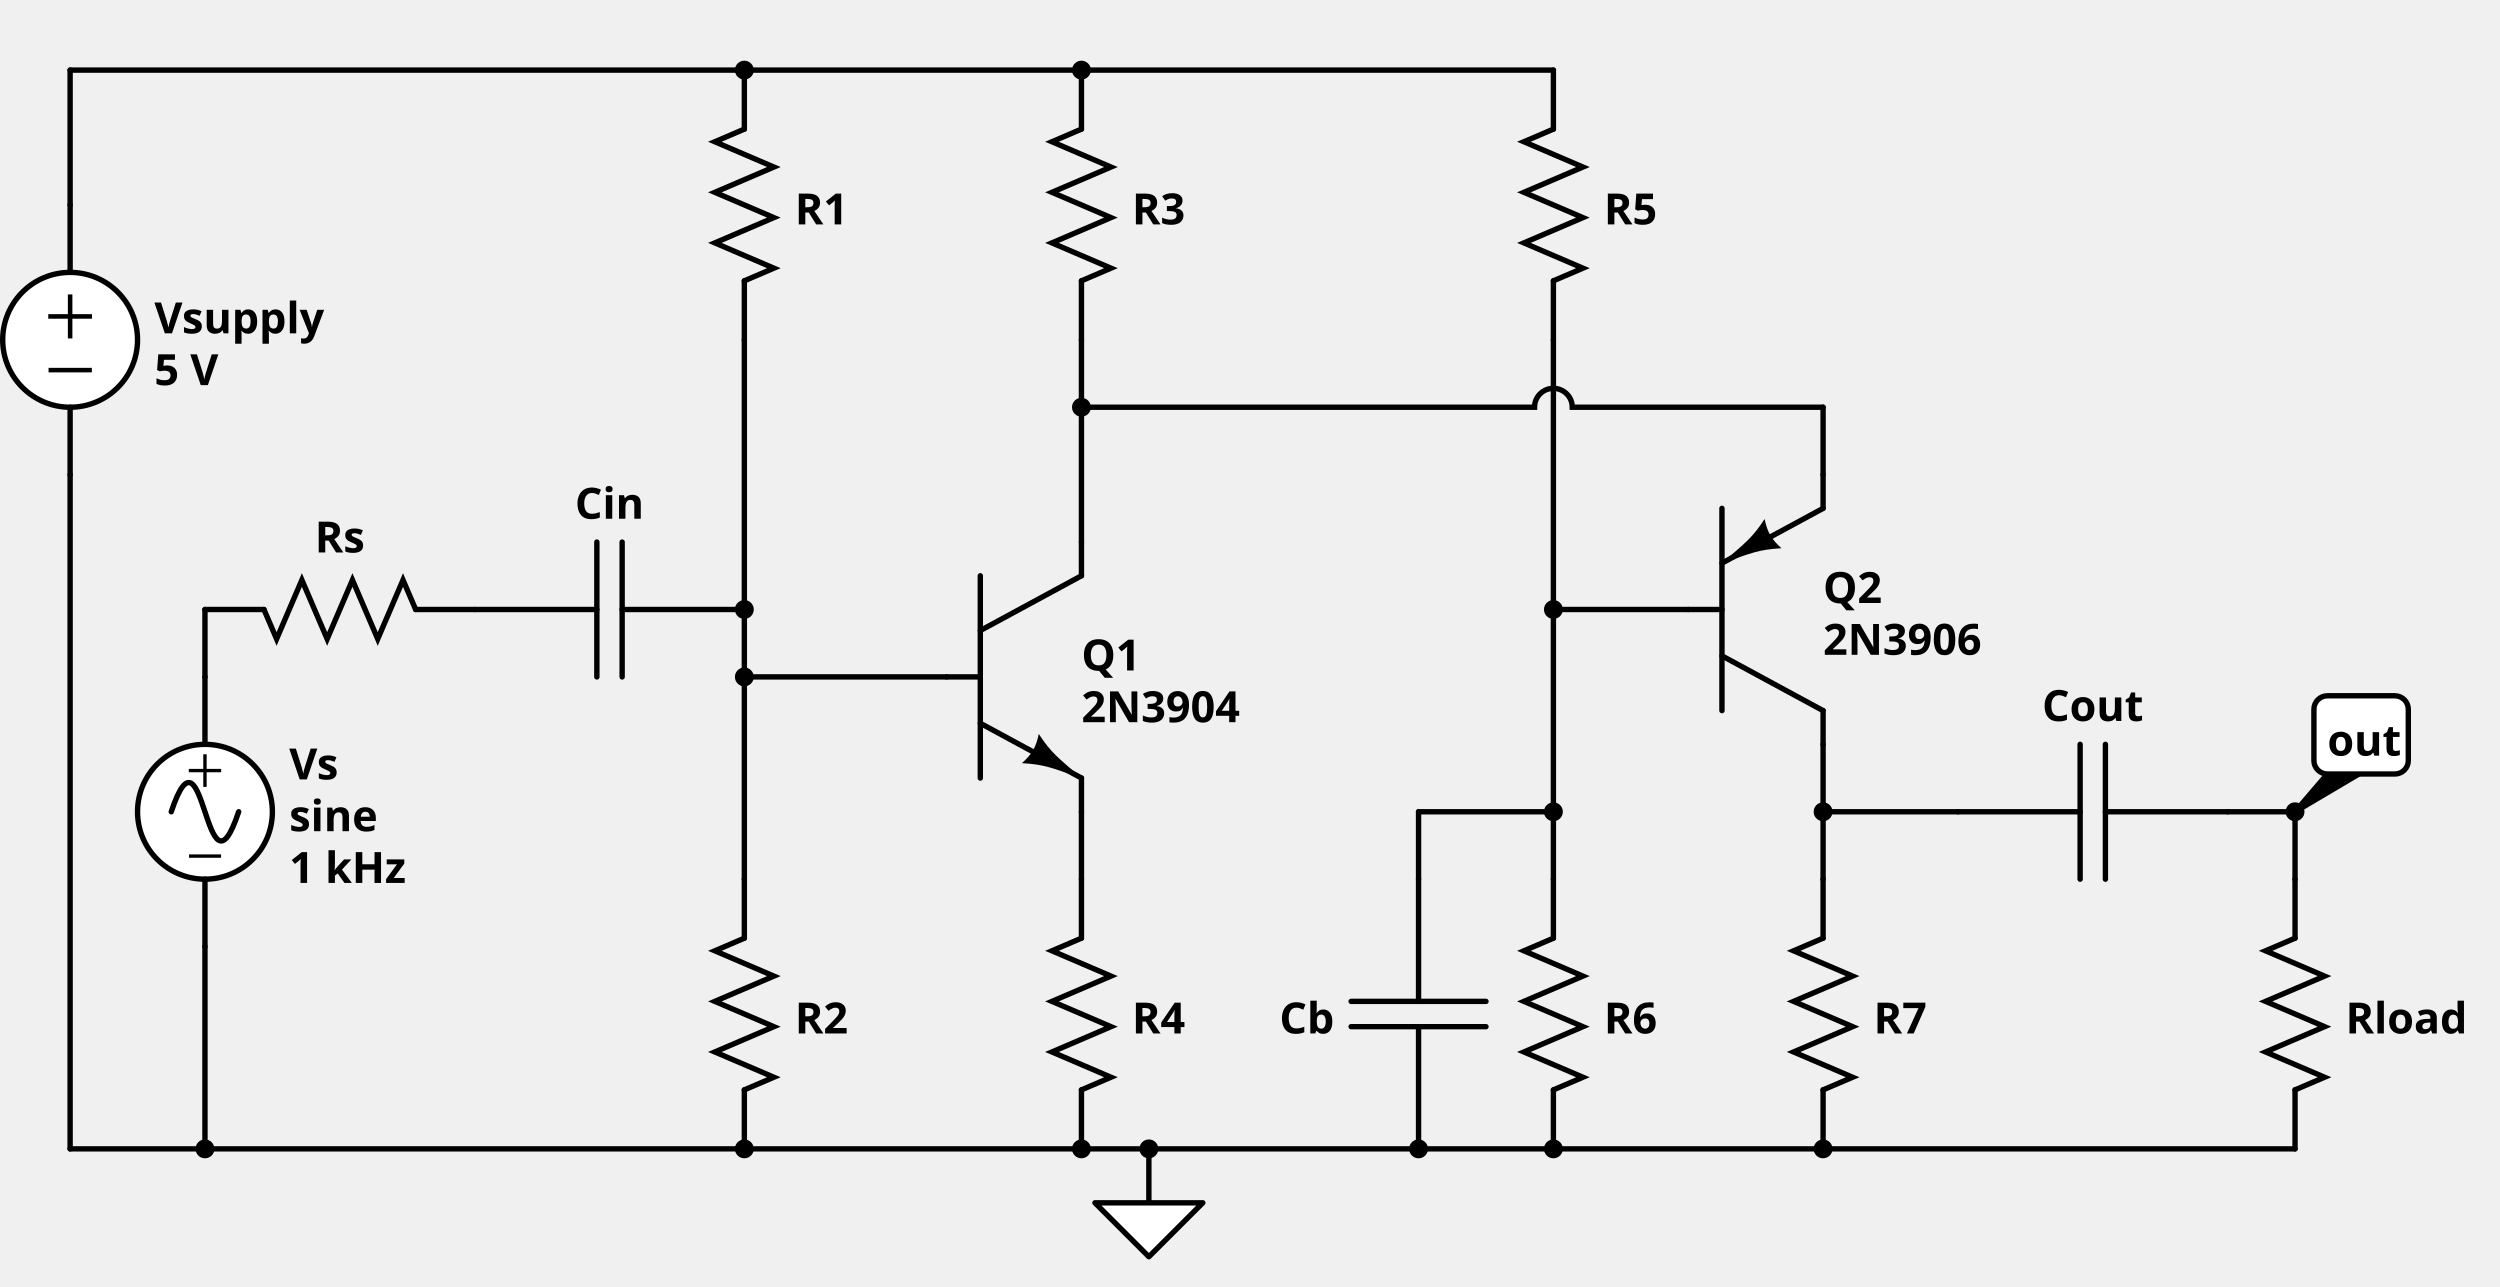
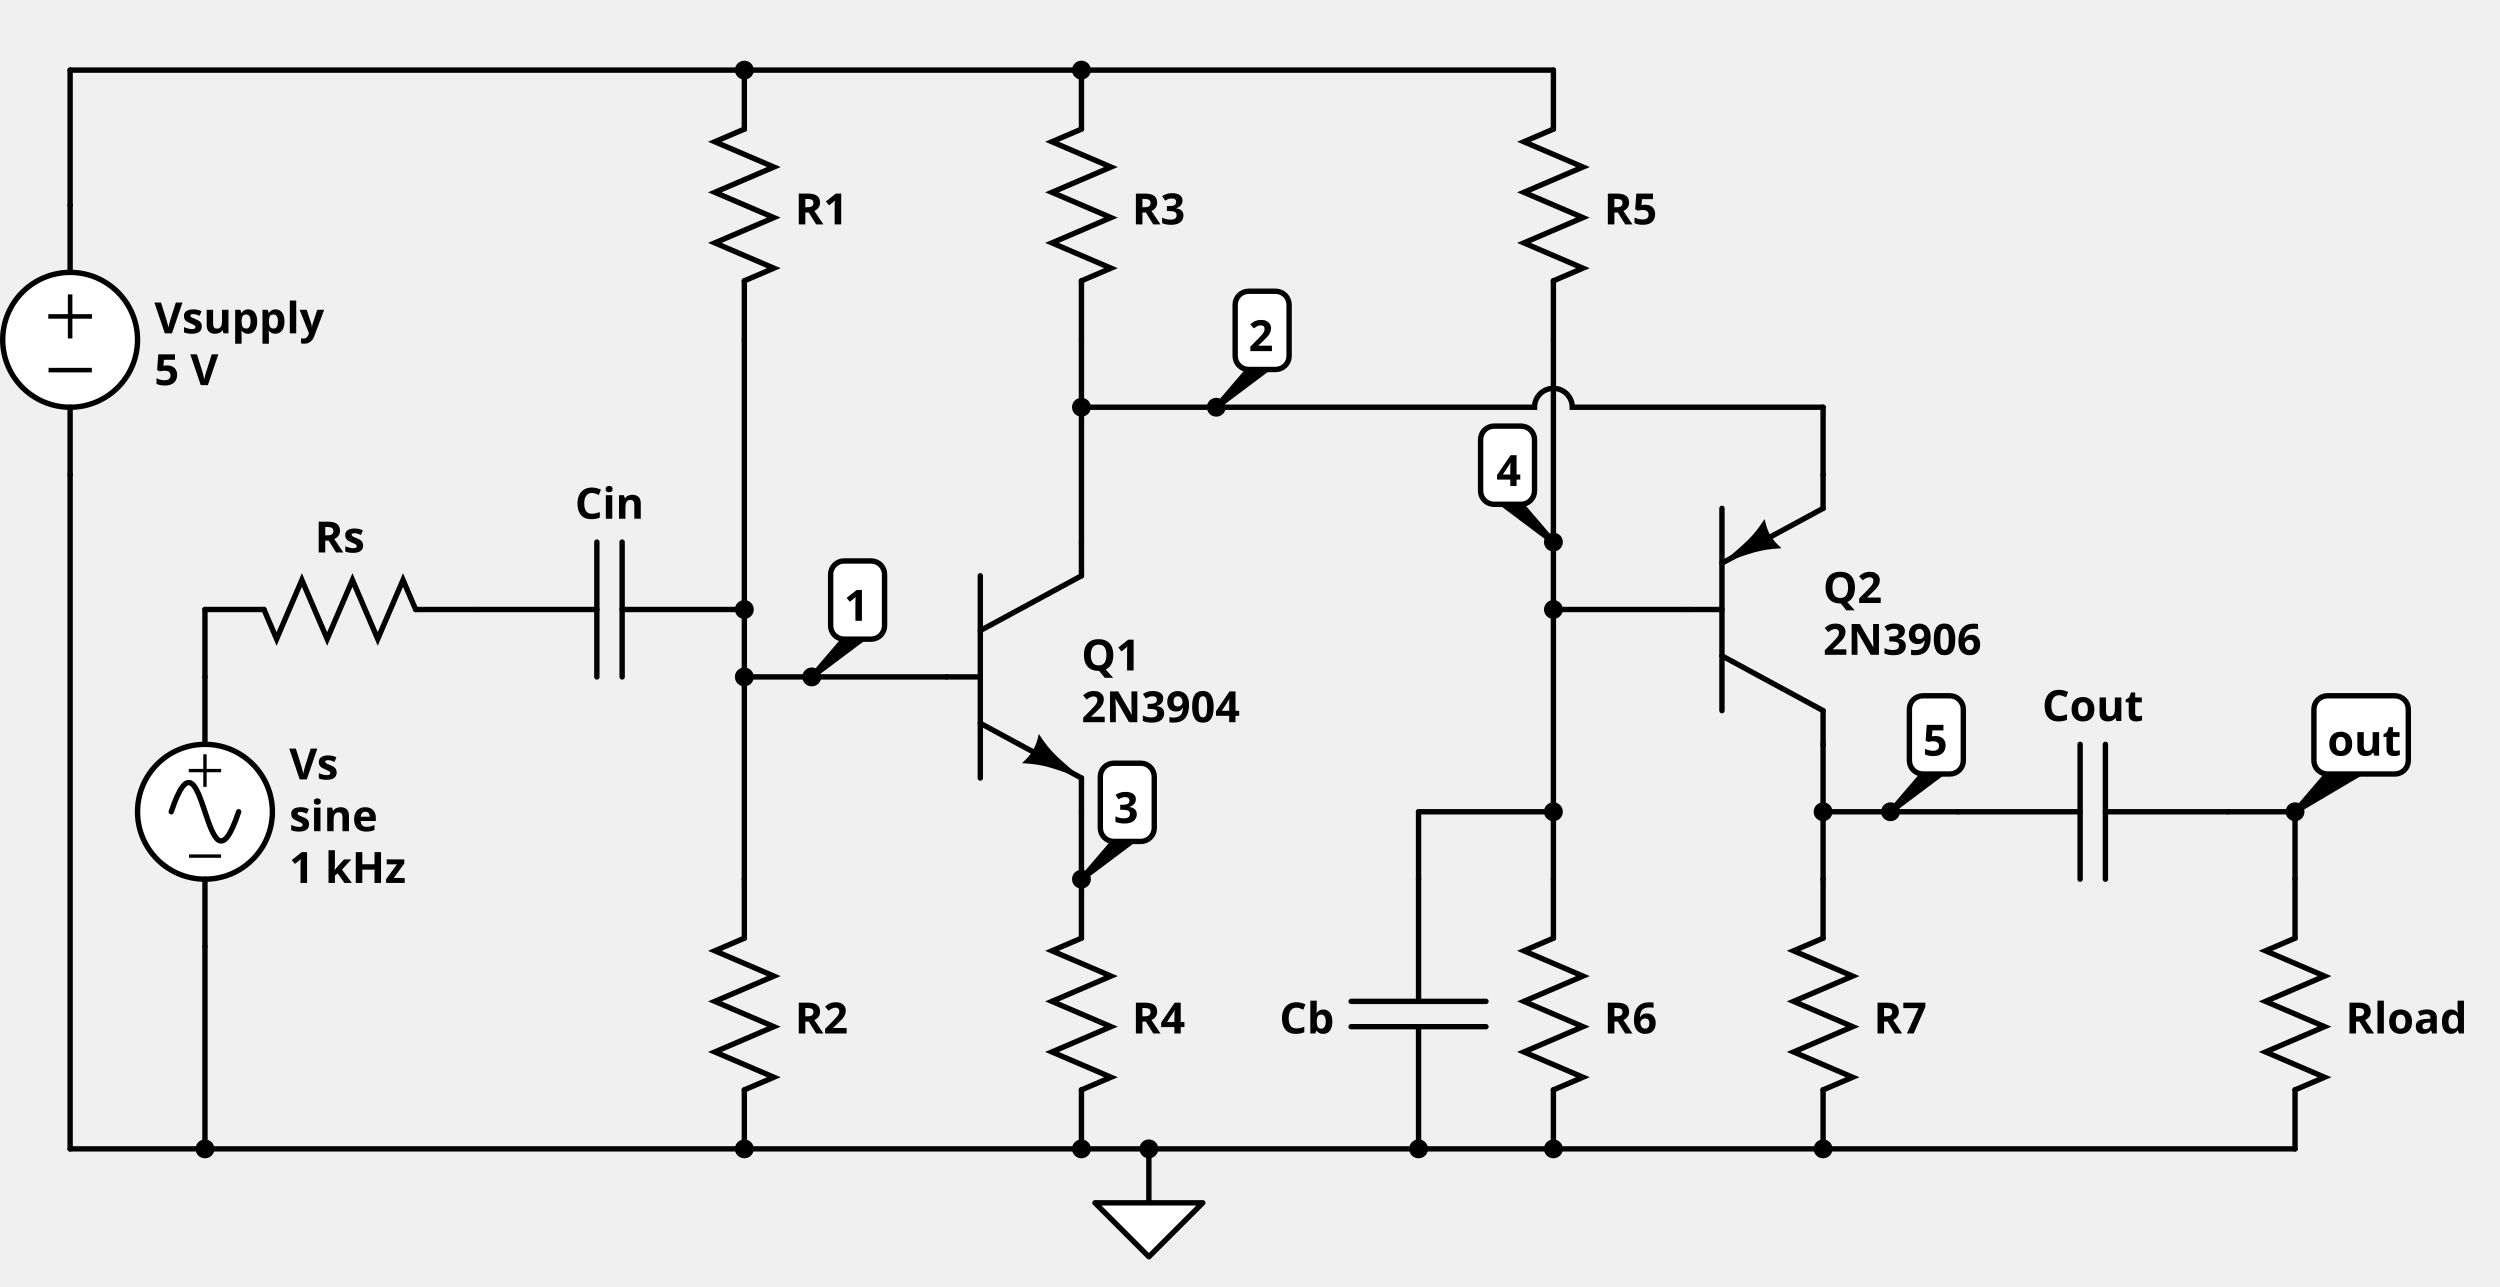
<svg xmlns="http://www.w3.org/2000/svg" width="927.0" height="477.0">
  <g transform="scale(0.927) matrix(1.078749,0,0,1.078749,-2156.419,-1239.482)">
+     <path style="stroke-linejoin: round;" fill="#000000" stroke="#000000" d="M0,50L12,36L18.667,36Z" stroke-width="2" stroke-linejoin="round" transform="translate(2400,1425)" />
+     <path style="stroke-linejoin: round;" fill="#000000" stroke="#000000" d="M0,50L12,36L18.667,36Z" stroke-width="2" stroke-linejoin="round" transform="translate(2700,1400)" />
+     <path style="stroke-linejoin: round;" fill="#000000" stroke="#000000" d="M0,50L12,36L18.667,36Z" stroke-width="2" stroke-linejoin="round" transform="matrix(-1,0,0,1,2575,1300)" />
+     <path style="stroke-linejoin: round;" fill="#000000" stroke="#000000" d="M0,50L12,36L18.667,36Z" stroke-width="2" stroke-linejoin="round" transform="translate(2450,1250)" />
+     <path style="stroke-linejoin: round;" fill="#000000" stroke="#000000" d="M0,50L12,36L18.667,36Z" stroke-width="2" stroke-linejoin="round" transform="translate(2300,1350)" />
    <rect x="2000" y="1150" width="925" height="475" r="0" rx="0" ry="0" fill="none" stroke="none" style="stroke-opacity: 0;" />
    <path style="stroke-linejoin: round;" fill="#000000" stroke="#000000" d="M0,50L12,36L23.667,36Z" stroke-width="2" stroke-linejoin="round" transform="translate(2850,1400)" />
    <path style="stroke-linecap: round; stroke-miterlimit: 6;" fill="none" stroke="#000000" d="M0,50L12.5,50" stroke-width="2" stroke-linecap="round" stroke-miterlimit="6" transform="translate(2350,1350)" />
    <path style="stroke-linecap: round; stroke-miterlimit: 6;" fill="none" stroke="#000000" d="M12.5,87.5L12.5,12.5" stroke-width="2" stroke-linecap="round" stroke-miterlimit="6" transform="translate(2350,1350)" />
    <path style="stroke-linecap: round; stroke-miterlimit: 6;" fill="none" stroke="#000000" d="M12.5,32.812L50,12.5" stroke-width="2" stroke-linecap="round" stroke-miterlimit="6" transform="translate(2350,1350)" />
    <path style="stroke-linecap: round; stroke-miterlimit: 6;" fill="none" stroke="#000000" d="M50,0L50,12.5" stroke-width="2" stroke-linecap="round" stroke-miterlimit="6" transform="translate(2350,1350)" />
    <path style="stroke-linecap: round; stroke-miterlimit: 6;" fill="none" stroke="#000000" d="M12.5,67.188L50,87.5" stroke-width="2" stroke-linecap="round" stroke-miterlimit="6" transform="translate(2350,1350)" />
    <path style="stroke-linecap: round; stroke-miterlimit: 6;" fill="none" stroke="#000000" d="M50,100L50,87.5" stroke-width="2" stroke-linecap="round" stroke-miterlimit="6" transform="translate(2350,1350)" />
    <path fill="#000000" stroke="none" d="M27.931,81.975C36.65,82.498,38.679,83.671,50,87.5C41.023,79.61,38.994,78.44,34.181,71.15C33.19,75.99,31.627,78.698,27.931,81.975" transform="translate(2350,1350)" />
    <text style="font-family: 'Noto Sans',Tahoma,Verdana,Arial,sans-serif; font-size: 16px; font-weight: bold; text-anchor: start; font-stretch: extra-condensed;" x="0" y="0" text-anchor="start" stroke="none" fill="#000000" transform="translate(2400,1400)">
      <tspan dy="-2.4">Q1</tspan>
      <tspan dy="19.2" x="0">2N3904</tspan>
    </text>
    <path style="stroke-linecap: round; stroke-miterlimit: 6;" fill="none" stroke="#000000" d="M0,50L12.5,50" stroke-width="2" stroke-linecap="round" stroke-miterlimit="6" transform="translate(2625,1325)" />
    <path style="stroke-linecap: round; stroke-miterlimit: 6;" fill="none" stroke="#000000" d="M12.5,87.5L12.5,12.5" stroke-width="2" stroke-linecap="round" stroke-miterlimit="6" transform="translate(2625,1325)" />
    <path style="stroke-linecap: round; stroke-miterlimit: 6;" fill="none" stroke="#000000" d="M12.5,32.812L50,12.5" stroke-width="2" stroke-linecap="round" stroke-miterlimit="6" transform="translate(2625,1325)" />
    <path style="stroke-linecap: round; stroke-miterlimit: 6;" fill="none" stroke="#000000" d="M50,0L50,12.5" stroke-width="2" stroke-linecap="round" stroke-miterlimit="6" transform="translate(2625,1325)" />
    <path style="stroke-linecap: round; stroke-miterlimit: 6;" fill="none" stroke="#000000" d="M12.5,67.188L50,87.5" stroke-width="2" stroke-linecap="round" stroke-miterlimit="6" transform="translate(2625,1325)" />
    <path style="stroke-linecap: round; stroke-miterlimit: 6;" fill="none" stroke="#000000" d="M50,100L50,87.5" stroke-width="2" stroke-linecap="round" stroke-miterlimit="6" transform="translate(2625,1325)" />
    <path fill="#000000" stroke="none" d="M28.319,16.462C23.506,23.752,21.477,24.923,12.5,32.812C23.821,28.983,25.85,27.81,34.569,27.287C30.873,24.01,29.31,21.302,28.319,16.462" transform="translate(2625,1325)" />
    <text style="font-family: 'Noto Sans',Tahoma,Verdana,Arial,sans-serif; font-size: 16px; font-weight: bold; text-anchor: start; font-stretch: extra-condensed;" x="0" y="0" text-anchor="start" stroke="none" fill="#000000" transform="translate(2675,1375)">
      <tspan dy="-2.4">Q2</tspan>
      <tspan dy="19.2" x="0">2N3906</tspan>
    </text>
    <path style="stroke-linecap: round;" fill="none" stroke="#000000" d="M 2400 1300 L 2400 1350" stroke-width="2" stroke-linecap="round" class="cl_wire" />
    <path style="stroke-linecap: round;" fill="none" stroke="#000000" d="M 2400 1300 L 2568 1300 A 7 7 0 1 1 2582 1300 L 2675 1300" stroke-width="2" stroke-linecap="round" class="cl_wire" />
    <path style="stroke-linecap: round;" fill="none" stroke="#000000" d="M 2675 1300 L 2675 1325" stroke-width="2" stroke-linecap="round" class="cl_wire" />
    <path style="stroke-linecap: round; stroke-miterlimit: 6;" fill="none" stroke="#000000" d="M25,21.875L25,0" stroke-width="2" stroke-linecap="round" stroke-miterlimit="6" transform="translate(2375,1175)" />
    <path style="stroke-linecap: round; stroke-miterlimit: 6;" fill="none" stroke="#000000" d="M25,78.125L25,100" stroke-width="2" stroke-linecap="round" stroke-miterlimit="6" transform="translate(2375,1175)" />
    <path style="stroke-linecap: round; stroke-miterlimit: 6;" fill="none" stroke="#000000" d="M25,21.875L14.063,26.562L35.937,35.937L14.063,45.312L35.937,54.688L14.063,64.063L35.937,73.438L25,78.125" stroke-width="2" stroke-linecap="round" stroke-miterlimit="6" transform="translate(2375,1175)" />
    <text style="font-family: 'Noto Sans',Tahoma,Verdana,Arial,sans-serif; font-size: 16px; font-weight: bold; text-anchor: start; font-stretch: extra-condensed;" x="0" y="0" text-anchor="start" stroke="none" fill="#000000" transform="translate(2418.75,1225)">
      <tspan dy="7.2">R3</tspan>
    </text>
    <path style="stroke-linecap: round; stroke-miterlimit: 6;" fill="none" stroke="#000000" d="M25,21.875L25,0" stroke-width="2" stroke-linecap="round" stroke-miterlimit="6" transform="translate(2650,1475)" />
    <path style="stroke-linecap: round; stroke-miterlimit: 6;" fill="none" stroke="#000000" d="M25,78.125L25,100" stroke-width="2" stroke-linecap="round" stroke-miterlimit="6" transform="translate(2650,1475)" />
    <path style="stroke-linecap: round; stroke-miterlimit: 6;" fill="none" stroke="#000000" d="M25,21.875L14.063,26.562L35.937,35.937L14.063,45.312L35.937,54.688L14.063,64.063L35.937,73.438L25,78.125" stroke-width="2" stroke-linecap="round" stroke-miterlimit="6" transform="translate(2650,1475)" />
    <text style="font-family: 'Noto Sans',Tahoma,Verdana,Arial,sans-serif; font-size: 16px; font-weight: bold; text-anchor: start; font-stretch: extra-condensed;" x="0" y="0" text-anchor="start" stroke="none" fill="#000000" transform="translate(2693.75,1525)">
      <tspan dy="7.2">R7</tspan>
    </text>
    <path style="stroke-linecap: round; stroke-miterlimit: 6;" fill="none" stroke="#000000" d="M25,21.875L25,0" stroke-width="2" stroke-linecap="round" stroke-miterlimit="6" transform="translate(2375,1475)" />
    <path style="stroke-linecap: round; stroke-miterlimit: 6;" fill="none" stroke="#000000" d="M25,78.125L25,100" stroke-width="2" stroke-linecap="round" stroke-miterlimit="6" transform="translate(2375,1475)" />
    <path style="stroke-linecap: round; stroke-miterlimit: 6;" fill="none" stroke="#000000" d="M25,21.875L14.063,26.562L35.937,35.937L14.063,45.312L35.937,54.688L14.063,64.063L35.937,73.438L25,78.125" stroke-width="2" stroke-linecap="round" stroke-miterlimit="6" transform="translate(2375,1475)" />
    <text style="font-family: 'Noto Sans',Tahoma,Verdana,Arial,sans-serif; font-size: 16px; font-weight: bold; text-anchor: start; font-stretch: extra-condensed;" x="0" y="0" text-anchor="start" stroke="none" fill="#000000" transform="translate(2418.75,1525)">
      <tspan dy="7.2">R4</tspan>
    </text>
    <path style="stroke-linecap: round;" fill="none" stroke="#000000" d="M 2675 1425 L 2675 1475" stroke-width="2" stroke-linecap="round" class="cl_wire" />
    <path style="stroke-linecap: round; stroke-miterlimit: 6;" fill="none" stroke="#000000" d="M25,20L25,0" stroke-width="2" stroke-linecap="round" stroke-miterlimit="6" transform="translate(2400,1575)" />
    <path style="stroke-linecap: round; stroke-linejoin: round; stroke-miterlimit: 6;" fill="#ffffff" stroke="#000000" d="M5,20L25,40L45,20Z" stroke-width="2" stroke-linecap="round" stroke-linejoin="round" stroke-miterlimit="6" transform="translate(2400,1575)" />
    <path style="stroke-linecap: round;" fill="none" stroke="#000000" d="M 2400 1275 L 2400 1300" stroke-width="2" stroke-linecap="round" class="cl_wire" />
    <path style="stroke-linecap: round; stroke-miterlimit: 6;" fill="#ffffff" stroke="#000000" d="M50,50C50,36.194,38.806,25,25,25C11.194,25,0,36.194,0,50C0,63.806,11.194,75,25,75C38.806,75,50,63.806,50,50" stroke-width="2" stroke-linecap="round" stroke-miterlimit="6" transform="translate(2000,1225)" />
    <path style="stroke-linecap: round; stroke-miterlimit: 6;" fill="none" stroke="#000000" d="M25,0L25,25" stroke-width="2" stroke-linecap="round" stroke-miterlimit="6" transform="translate(2000,1225)" />
    <path style="stroke-linecap: round; stroke-miterlimit: 6;" fill="none" stroke="#000000" d="M25,100L25,75" stroke-width="2" stroke-linecap="round" stroke-miterlimit="6" transform="translate(2000,1225)" />
    <path style="font-size: 15px; font-weight: normal;" fill="#000000" stroke="none" d="M25.842,33.168L24.158,33.168L24.158,40.488L16.899,40.488L16.899,42.173L24.158,42.173L24.158,49.493L25.842,49.493L25.842,42.173L33.101,42.173L33.101,40.488L25.842,40.488L25.842,33.168" font-size="15px" font-weight="normal" transform="translate(2000,1225)" />
    <path style="font-size: 15px; font-weight: normal;" fill="#000000" stroke="none" d="M17.006,60.394L17.006,62.078L33.055,62.078L33.055,60.394L17.006,60.394" font-size="15px" font-weight="normal" transform="translate(2000,1225)" />
    <text style="font-family: 'Noto Sans',Tahoma,Verdana,Arial,sans-serif; font-size: 16px; font-weight: bold; text-anchor: start; font-stretch: extra-condensed;" x="0" y="0" text-anchor="start" stroke="none" fill="#000000" transform="translate(2056.25,1275)">
      <tspan dy="-2.4">Vsupply</tspan>
      <tspan dy="19.2" x="0">5 V</tspan>
    </text>
    <path style="stroke-linecap: round;" fill="none" stroke="#000000" d="M 2025 1325 L 2025 1575" stroke-width="2" stroke-linecap="round" class="cl_wire" />
    <path style="stroke-linecap: round; stroke-miterlimit: 6;" fill="#ffffff" stroke="#000000" d="M50,50C50,36.194,38.807,25,25,25C11.193,25,0,36.194,0,50C0,63.806,11.193,75,25,75C38.807,75,50,63.806,50,50" stroke-width="2" stroke-linecap="round" stroke-miterlimit="6" transform="translate(2050,1400)" />
    <path style="stroke-linecap: round; stroke-miterlimit: 6;" fill="none" stroke="#000000" d="M25,0L25,25" stroke-width="2" stroke-linecap="round" stroke-miterlimit="6" transform="translate(2050,1400)" />
    <path style="stroke-linecap: round; stroke-miterlimit: 6;" fill="none" stroke="#000000" d="M25,100L25,75" stroke-width="2" stroke-linecap="round" stroke-miterlimit="6" transform="translate(2050,1400)" />
    <path style="stroke-linecap: round; stroke-miterlimit: 6;" fill="none" stroke="#000000" d="M37.5,50C25,87.5,25,12.5,12.5,50" stroke-width="2" stroke-linecap="round" stroke-miterlimit="6" transform="translate(2050,1400)" />
    <path style="font-size: 15px; font-weight: normal;" fill="#000000" stroke="none" d="M25.624,28.684L24.376,28.684L24.376,34.106L19,34.106L19,35.354L24.376,35.354L24.376,40.775L25.624,40.775L25.624,35.354L31,35.354L31,34.106L25.624,34.106L25.624,28.684" font-size="15px" font-weight="normal" transform="translate(2050,1400)" />
    <path style="font-size: 15px; font-weight: normal;" fill="#000000" stroke="none" d="M19.079,65.811L19.079,67.059L30.966,67.059L30.966,65.811L19.079,65.811" font-size="15px" font-weight="normal" transform="translate(2050,1400)" />
    <text style="font-family: 'Noto Sans',Tahoma,Verdana,Arial,sans-serif; font-size: 16px; font-weight: bold; text-anchor: start; font-stretch: extra-condensed;" x="0" y="0" text-anchor="start" stroke="none" fill="#000000" transform="translate(2106.25,1450)">
      <tspan dy="-12">Vs</tspan>
      <tspan dy="19.2" x="0">sine</tspan>
      <tspan dy="19.2" x="0">1 kHz</tspan>
    </text>
    <path style="stroke-linecap: round; stroke-miterlimit: 6;" fill="none" stroke="#000000" d="M25,21.875L25,0" stroke-width="2" stroke-linecap="round" stroke-miterlimit="6" transform="translate(2250,1175)" />
    <path style="stroke-linecap: round; stroke-miterlimit: 6;" fill="none" stroke="#000000" d="M25,78.125L25,100" stroke-width="2" stroke-linecap="round" stroke-miterlimit="6" transform="translate(2250,1175)" />
    <path style="stroke-linecap: round; stroke-miterlimit: 6;" fill="none" stroke="#000000" d="M25,21.875L14.063,26.562L35.937,35.937L14.063,45.312L35.937,54.688L14.063,64.063L35.937,73.438L25,78.125" stroke-width="2" stroke-linecap="round" stroke-miterlimit="6" transform="translate(2250,1175)" />
    <text style="font-family: 'Noto Sans',Tahoma,Verdana,Arial,sans-serif; font-size: 16px; font-weight: bold; text-anchor: start; font-stretch: extra-condensed;" x="0" y="0" text-anchor="start" stroke="none" fill="#000000" transform="translate(2293.75,1225)">
      <tspan dy="7.2">R1</tspan>
    </text>
    <path style="stroke-linecap: round; stroke-miterlimit: 6;" fill="none" stroke="#000000" d="M25,21.875L25,0" stroke-width="2" stroke-linecap="round" stroke-miterlimit="6" transform="translate(2250,1475)" />
    <path style="stroke-linecap: round; stroke-miterlimit: 6;" fill="none" stroke="#000000" d="M25,78.125L25,100" stroke-width="2" stroke-linecap="round" stroke-miterlimit="6" transform="translate(2250,1475)" />
    <path style="stroke-linecap: round; stroke-miterlimit: 6;" fill="none" stroke="#000000" d="M25,21.875L14.063,26.562L35.937,35.937L14.063,45.312L35.937,54.688L14.063,64.063L35.937,73.438L25,78.125" stroke-width="2" stroke-linecap="round" stroke-miterlimit="6" transform="translate(2250,1475)" />
    <text style="font-family: 'Noto Sans',Tahoma,Verdana,Arial,sans-serif; font-size: 16px; font-weight: bold; text-anchor: start; font-stretch: extra-condensed;" x="0" y="0" text-anchor="start" stroke="none" fill="#000000" transform="translate(2293.75,1525)">
      <tspan dy="7.2">R2</tspan>
    </text>
    <path style="stroke-linecap: round; stroke-miterlimit: 6;" fill="none" stroke="#000000" d="M25,54.688L25,100" stroke-width="2" stroke-linecap="round" stroke-miterlimit="6" transform="matrix(0,-1,-1,0,2275,1400)" />
    <path style="stroke-linecap: round; stroke-miterlimit: 6;" fill="none" stroke="#000000" d="M25,45.312L25,0" stroke-width="2" stroke-linecap="round" stroke-miterlimit="6" transform="matrix(0,-1,-1,0,2275,1400)" />
    <path style="stroke-linecap: round; stroke-miterlimit: 6;" fill="none" stroke="#000000" d="M50,45.312L0,45.312" stroke-width="2" stroke-linecap="round" stroke-miterlimit="6" transform="matrix(0,-1,-1,0,2275,1400)" />
    <path style="stroke-linecap: round; stroke-miterlimit: 6;" fill="none" stroke="#000000" d="M50,54.688L0,54.688" stroke-width="2" stroke-linecap="round" stroke-miterlimit="6" transform="matrix(0,-1,-1,0,2275,1400)" />
    <text style="font-family: 'Noto Sans',Tahoma,Verdana,Arial,sans-serif; font-size: 16px; font-weight: bold; text-anchor: middle; font-stretch: extra-condensed;" x="0" y="0" text-anchor="middle" stroke="none" fill="#000000" transform="translate(2225,1334.15)">
      <tspan dy="7.2">Cin</tspan>
    </text>
    <path style="stroke-linecap: round;" fill="none" stroke="#000000" d="M 2275 1275 L 2275 1475" stroke-width="2" stroke-linecap="round" class="cl_wire" />
    <path style="stroke-linecap: round;" fill="none" stroke="#000000" d="M 2275 1400 L 2350 1400" stroke-width="2" stroke-linecap="round" class="cl_wire" />
    <path style="stroke-linecap: round;" fill="none" stroke="#000000" d="M 2075 1375 L 2075 1400" stroke-width="2" stroke-linecap="round" class="cl_wire" />
    <path style="stroke-linecap: round;" fill="none" stroke="#000000" d="M 2075 1500 L 2075 1575" stroke-width="2" stroke-linecap="round" class="cl_wire" />
    <path style="stroke-linecap: round; stroke-miterlimit: 6;" fill="none" stroke="#000000" d="M25,21.875L25,0" stroke-width="2" stroke-linecap="round" stroke-miterlimit="6" transform="translate(2550,1175)" />
    <path style="stroke-linecap: round; stroke-miterlimit: 6;" fill="none" stroke="#000000" d="M25,78.125L25,100" stroke-width="2" stroke-linecap="round" stroke-miterlimit="6" transform="translate(2550,1175)" />
    <path style="stroke-linecap: round; stroke-miterlimit: 6;" fill="none" stroke="#000000" d="M25,21.875L14.063,26.562L35.937,35.937L14.063,45.312L35.937,54.688L14.063,64.063L35.937,73.438L25,78.125" stroke-width="2" stroke-linecap="round" stroke-miterlimit="6" transform="translate(2550,1175)" />
    <text style="font-family: 'Noto Sans',Tahoma,Verdana,Arial,sans-serif; font-size: 16px; font-weight: bold; text-anchor: start; font-stretch: extra-condensed;" x="0" y="0" text-anchor="start" stroke="none" fill="#000000" transform="translate(2593.75,1225)">
      <tspan dy="7.2">R5</tspan>
    </text>
    <path style="stroke-linecap: round; stroke-miterlimit: 6;" fill="none" stroke="#000000" d="M25,21.875L25,0" stroke-width="2" stroke-linecap="round" stroke-miterlimit="6" transform="translate(2550,1475)" />
    <path style="stroke-linecap: round; stroke-miterlimit: 6;" fill="none" stroke="#000000" d="M25,78.125L25,100" stroke-width="2" stroke-linecap="round" stroke-miterlimit="6" transform="translate(2550,1475)" />
    <path style="stroke-linecap: round; stroke-miterlimit: 6;" fill="none" stroke="#000000" d="M25,21.875L14.063,26.562L35.937,35.937L14.063,45.312L35.937,54.688L14.063,64.063L35.937,73.438L25,78.125" stroke-width="2" stroke-linecap="round" stroke-miterlimit="6" transform="translate(2550,1475)" />
    <text style="font-family: 'Noto Sans',Tahoma,Verdana,Arial,sans-serif; font-size: 16px; font-weight: bold; text-anchor: start; font-stretch: extra-condensed;" x="0" y="0" text-anchor="start" stroke="none" fill="#000000" transform="translate(2593.75,1525)">
      <tspan dy="7.2">R6</tspan>
    </text>
    <path style="stroke-linecap: round;" fill="none" stroke="#000000" d="M 2575 1275 L 2575 1475" stroke-width="2" stroke-linecap="round" class="cl_wire" />
    <path style="stroke-linecap: round;" fill="none" stroke="#000000" d="M 2575 1375 L 2625 1375" stroke-width="2" stroke-linecap="round" class="cl_wire" />
    <path style="stroke-linecap: round; stroke-miterlimit: 6;" fill="none" stroke="#000000" d="M25,54.688L25,100" stroke-width="2" stroke-linecap="round" stroke-miterlimit="6" transform="matrix(-1,0,0,1,2550,1475)" />
    <path style="stroke-linecap: round; stroke-miterlimit: 6;" fill="none" stroke="#000000" d="M25,45.312L25,0" stroke-width="2" stroke-linecap="round" stroke-miterlimit="6" transform="matrix(-1,0,0,1,2550,1475)" />
    <path style="stroke-linecap: round; stroke-miterlimit: 6;" fill="none" stroke="#000000" d="M50,45.312L0,45.312" stroke-width="2" stroke-linecap="round" stroke-miterlimit="6" transform="matrix(-1,0,0,1,2550,1475)" />
    <path style="stroke-linecap: round; stroke-miterlimit: 6;" fill="none" stroke="#000000" d="M50,54.688L0,54.688" stroke-width="2" stroke-linecap="round" stroke-miterlimit="6" transform="matrix(-1,0,0,1,2550,1475)" />
    <text style="font-family: 'Noto Sans',Tahoma,Verdana,Arial,sans-serif; font-size: 16px; font-weight: bold; text-anchor: end; font-stretch: extra-condensed;" x="0" y="0" text-anchor="end" stroke="none" fill="#000000" transform="translate(2493.75,1525)">
      <tspan dy="7.2">Cb</tspan>
    </text>
    <path style="stroke-linecap: round;" fill="none" stroke="#000000" d="M 2525 1450 L 2525 1475" stroke-width="2" stroke-linecap="round" class="cl_wire" />
    <path style="stroke-linecap: round;" fill="none" stroke="#000000" d="M 2525 1450 L 2575 1450" stroke-width="2" stroke-linecap="round" class="cl_wire" />
    <rect x="7" y="7" width="35" height="29" r="5" rx="5" ry="5" fill="#ffffff" stroke="#000000" stroke-width="2" transform="translate(2850,1400)" />
    <text style="font-family: 'Noto Sans',Tahoma,Verdana,Arial,sans-serif; font-size: 16px; font-weight: bold; text-anchor: start; font-stretch: extra-condensed;" x="12" y="22" text-anchor="start" stroke="none" fill="#000000" transform="translate(2850,1400)">
      <tspan dy="7.2">out</tspan>
    </text>
    <path style="stroke-linecap: round;" fill="none" stroke="#000000" d="M 2025 1175 L 2025 1225" stroke-width="2" stroke-linecap="round" class="cl_wire" />
    <path style="stroke-linecap: round;" fill="none" stroke="#000000" d="M 2400 1450 L 2400 1475" stroke-width="2" stroke-linecap="round" class="cl_wire" />
    <path style="stroke-linecap: round; stroke-miterlimit: 6;" fill="none" stroke="#000000" d="M25,21.875L25,0" stroke-width="2" stroke-linecap="round" stroke-miterlimit="6" transform="matrix(0,-1,1,0,2075,1400)" />
    <path style="stroke-linecap: round; stroke-miterlimit: 6;" fill="none" stroke="#000000" d="M25,78.125L25,100" stroke-width="2" stroke-linecap="round" stroke-miterlimit="6" transform="matrix(0,-1,1,0,2075,1400)" />
    <path style="stroke-linecap: round; stroke-miterlimit: 6;" fill="none" stroke="#000000" d="M25,21.875L14.063,26.562L35.937,35.937L14.063,45.312L35.937,54.688L14.063,64.063L35.937,73.438L25,78.125" stroke-width="2" stroke-linecap="round" stroke-miterlimit="6" transform="matrix(0,-1,1,0,2075,1400)" />
    <text style="font-family: 'Noto Sans',Tahoma,Verdana,Arial,sans-serif; font-size: 16px; font-weight: bold; text-anchor: middle; font-stretch: extra-condensed;" x="0" y="0" text-anchor="middle" stroke="none" fill="#000000" transform="translate(2125,1346.65)">
      <tspan dy="7.2">Rs</tspan>
    </text>
    <path style="stroke-linecap: round;" fill="none" stroke="#000000" d="M 2025 1175 L 2575 1175" stroke-width="2" stroke-linecap="round" class="cl_wire" />
    <path style="stroke-linecap: round; stroke-miterlimit: 6;" fill="none" stroke="#000000" d="M25,21.875L25,0" stroke-width="2" stroke-linecap="round" stroke-miterlimit="6" transform="translate(2825,1475)" />
    <path style="stroke-linecap: round; stroke-miterlimit: 6;" fill="none" stroke="#000000" d="M25,78.125L25,100" stroke-width="2" stroke-linecap="round" stroke-miterlimit="6" transform="translate(2825,1475)" />
    <path style="stroke-linecap: round; stroke-miterlimit: 6;" fill="none" stroke="#000000" d="M25,21.875L14.063,26.562L35.937,35.937L14.063,45.312L35.937,54.688L14.063,64.063L35.937,73.438L25,78.125" stroke-width="2" stroke-linecap="round" stroke-miterlimit="6" transform="translate(2825,1475)" />
    <text style="font-family: 'Noto Sans',Tahoma,Verdana,Arial,sans-serif; font-size: 16px; font-weight: bold; text-anchor: start; font-stretch: extra-condensed;" x="0" y="0" text-anchor="start" stroke="none" fill="#000000" transform="translate(2868.75,1525)">
      <tspan dy="7.2">Rload</tspan>
    </text>
    <path style="stroke-linecap: round; stroke-miterlimit: 6;" fill="none" stroke="#000000" d="M25,54.688L25,100" stroke-width="2" stroke-linecap="round" stroke-miterlimit="6" transform="matrix(0,-1,1,0,2725,1475)" />
    <path style="stroke-linecap: round; stroke-miterlimit: 6;" fill="none" stroke="#000000" d="M25,45.312L25,0" stroke-width="2" stroke-linecap="round" stroke-miterlimit="6" transform="matrix(0,-1,1,0,2725,1475)" />
    <path style="stroke-linecap: round; stroke-miterlimit: 6;" fill="none" stroke="#000000" d="M50,45.312L0,45.312" stroke-width="2" stroke-linecap="round" stroke-miterlimit="6" transform="matrix(0,-1,1,0,2725,1475)" />
    <path style="stroke-linecap: round; stroke-miterlimit: 6;" fill="none" stroke="#000000" d="M50,54.688L0,54.688" stroke-width="2" stroke-linecap="round" stroke-miterlimit="6" transform="matrix(0,-1,1,0,2725,1475)" />
    <text style="font-family: 'Noto Sans',Tahoma,Verdana,Arial,sans-serif; font-size: 16px; font-weight: bold; text-anchor: middle; font-stretch: extra-condensed;" x="0" y="0" text-anchor="middle" stroke="none" fill="#000000" transform="translate(2775,1409.15)">
      <tspan dy="7.2">Cout</tspan>
    </text>
    <path style="stroke-linecap: round;" fill="none" stroke="#000000" d="M 2825 1450 L 2850 1450" stroke-width="2" stroke-linecap="round" class="cl_wire" />
    <path style="stroke-linecap: round;" fill="none" stroke="#000000" d="M 2850 1450 L 2850 1475" stroke-width="2" stroke-linecap="round" class="cl_wire" />
    <path style="stroke-linecap: round;" fill="none" stroke="#000000" d="M 2675 1450 L 2725 1450" stroke-width="2" stroke-linecap="round" class="cl_wire" />
    <path style="stroke-linecap: round;" fill="none" stroke="#000000" d="M 2025 1575 L 2850 1575" stroke-width="2" stroke-linecap="round" class="cl_wire" />
+     <rect x="7" y="7" width="20" height="29" r="5" rx="5" ry="5" fill="#ffffff" stroke="#000000" stroke-width="2" transform="translate(2300,1350)" />
+     <text style="font-family: 'Noto Sans',Tahoma,Verdana,Arial,sans-serif; font-size: 16px; font-weight: bold; text-anchor: start; font-stretch: extra-condensed;" x="12" y="22" text-anchor="start" stroke="none" fill="#000000" transform="translate(2300,1350)">
+       <tspan dy="7.2">1</tspan>
+     </text>
+     <rect x="7" y="7" width="20" height="29" r="5" rx="5" ry="5" fill="#ffffff" stroke="#000000" stroke-width="2" transform="translate(2450,1250)" />
+     <text style="font-family: 'Noto Sans',Tahoma,Verdana,Arial,sans-serif; font-size: 16px; font-weight: bold; text-anchor: start; font-stretch: extra-condensed;" x="12" y="22" text-anchor="start" stroke="none" fill="#000000" transform="translate(2450,1250)">
+       <tspan dy="7.2">2</tspan>
+     </text>
+     <rect x="7" y="7" width="20" height="29" r="5" rx="5" ry="5" fill="#ffffff" stroke="#000000" stroke-width="2" transform="matrix(-1,0,0,1,2575,1300)" />
+     <text style="font-family: 'Noto Sans',Tahoma,Verdana,Arial,sans-serif; font-size: 16px; font-weight: bold; text-anchor: end; font-stretch: extra-condensed;" x="12" y="22" text-anchor="end" stroke="none" fill="#000000" transform="translate(2551,1300)">
+       <tspan dy="7.2">4</tspan>
+     </text>
+     <rect x="7" y="7" width="20" height="29" r="5" rx="5" ry="5" fill="#ffffff" stroke="#000000" stroke-width="2" transform="translate(2700,1400)" />
+     <text style="font-family: 'Noto Sans',Tahoma,Verdana,Arial,sans-serif; font-size: 16px; font-weight: bold; text-anchor: start; font-stretch: extra-condensed;" x="12" y="22" text-anchor="start" stroke="none" fill="#000000" transform="translate(2700,1400)">
+       <tspan dy="7.2">5</tspan>
+     </text>
+     <rect x="7" y="7" width="20" height="29" r="5" rx="5" ry="5" fill="#ffffff" stroke="#000000" stroke-width="2" transform="translate(2400,1425)" />
+     <text style="font-family: 'Noto Sans',Tahoma,Verdana,Arial,sans-serif; font-size: 16px; font-weight: bold; text-anchor: start; font-stretch: extra-condensed;" x="12" y="22" text-anchor="start" stroke="none" fill="#000000" transform="translate(2400,1425)">
+       <tspan dy="7.2">3</tspan>
+     </text>
    <circle cx="2400" cy="1175" r="3" fill="#000000" stroke="#000000" />
    <circle cx="2675" cy="1575" r="3" fill="#000000" stroke="#000000" />
+     <circle cx="2400" cy="1475" r="3" fill="#000000" stroke="#000000" />
    <circle cx="2400" cy="1575" r="3" fill="#000000" stroke="#000000" />
    <circle cx="2425" cy="1575" r="3" fill="#000000" stroke="#000000" />
    <circle cx="2275" cy="1175" r="3" fill="#000000" stroke="#000000" />
    <circle cx="2275" cy="1575" r="3" fill="#000000" stroke="#000000" />
    <circle cx="2275" cy="1375" r="3" fill="#000000" stroke="#000000" />
    <circle cx="2575" cy="1575" r="3" fill="#000000" stroke="#000000" />
    <circle cx="2525" cy="1575" r="3" fill="#000000" stroke="#000000" />
    <circle cx="2850" cy="1450" r="3" fill="#000000" stroke="#000000" />
+     <circle cx="2300" cy="1400" r="3" fill="#000000" stroke="#000000" />
+     <circle cx="2450" cy="1300" r="3" fill="#000000" stroke="#000000" />
+     <circle cx="2575" cy="1350" r="3" fill="#000000" stroke="#000000" />
+     <circle cx="2700" cy="1450" r="3" fill="#000000" stroke="#000000" />
    <circle cx="2400" cy="1300" r="3" fill="#000000" stroke="#000000" />
    <circle cx="2275" cy="1400" r="3" fill="#000000" stroke="#000000" />
    <circle cx="2075" cy="1575" r="3" fill="#000000" stroke="#000000" />
    <circle cx="2575" cy="1375" r="3" fill="#000000" stroke="#000000" />
    <circle cx="2575" cy="1450" r="3" fill="#000000" stroke="#000000" />
    <circle cx="2675" cy="1450" r="3" fill="#000000" stroke="#000000" />
  </g>
</svg>
